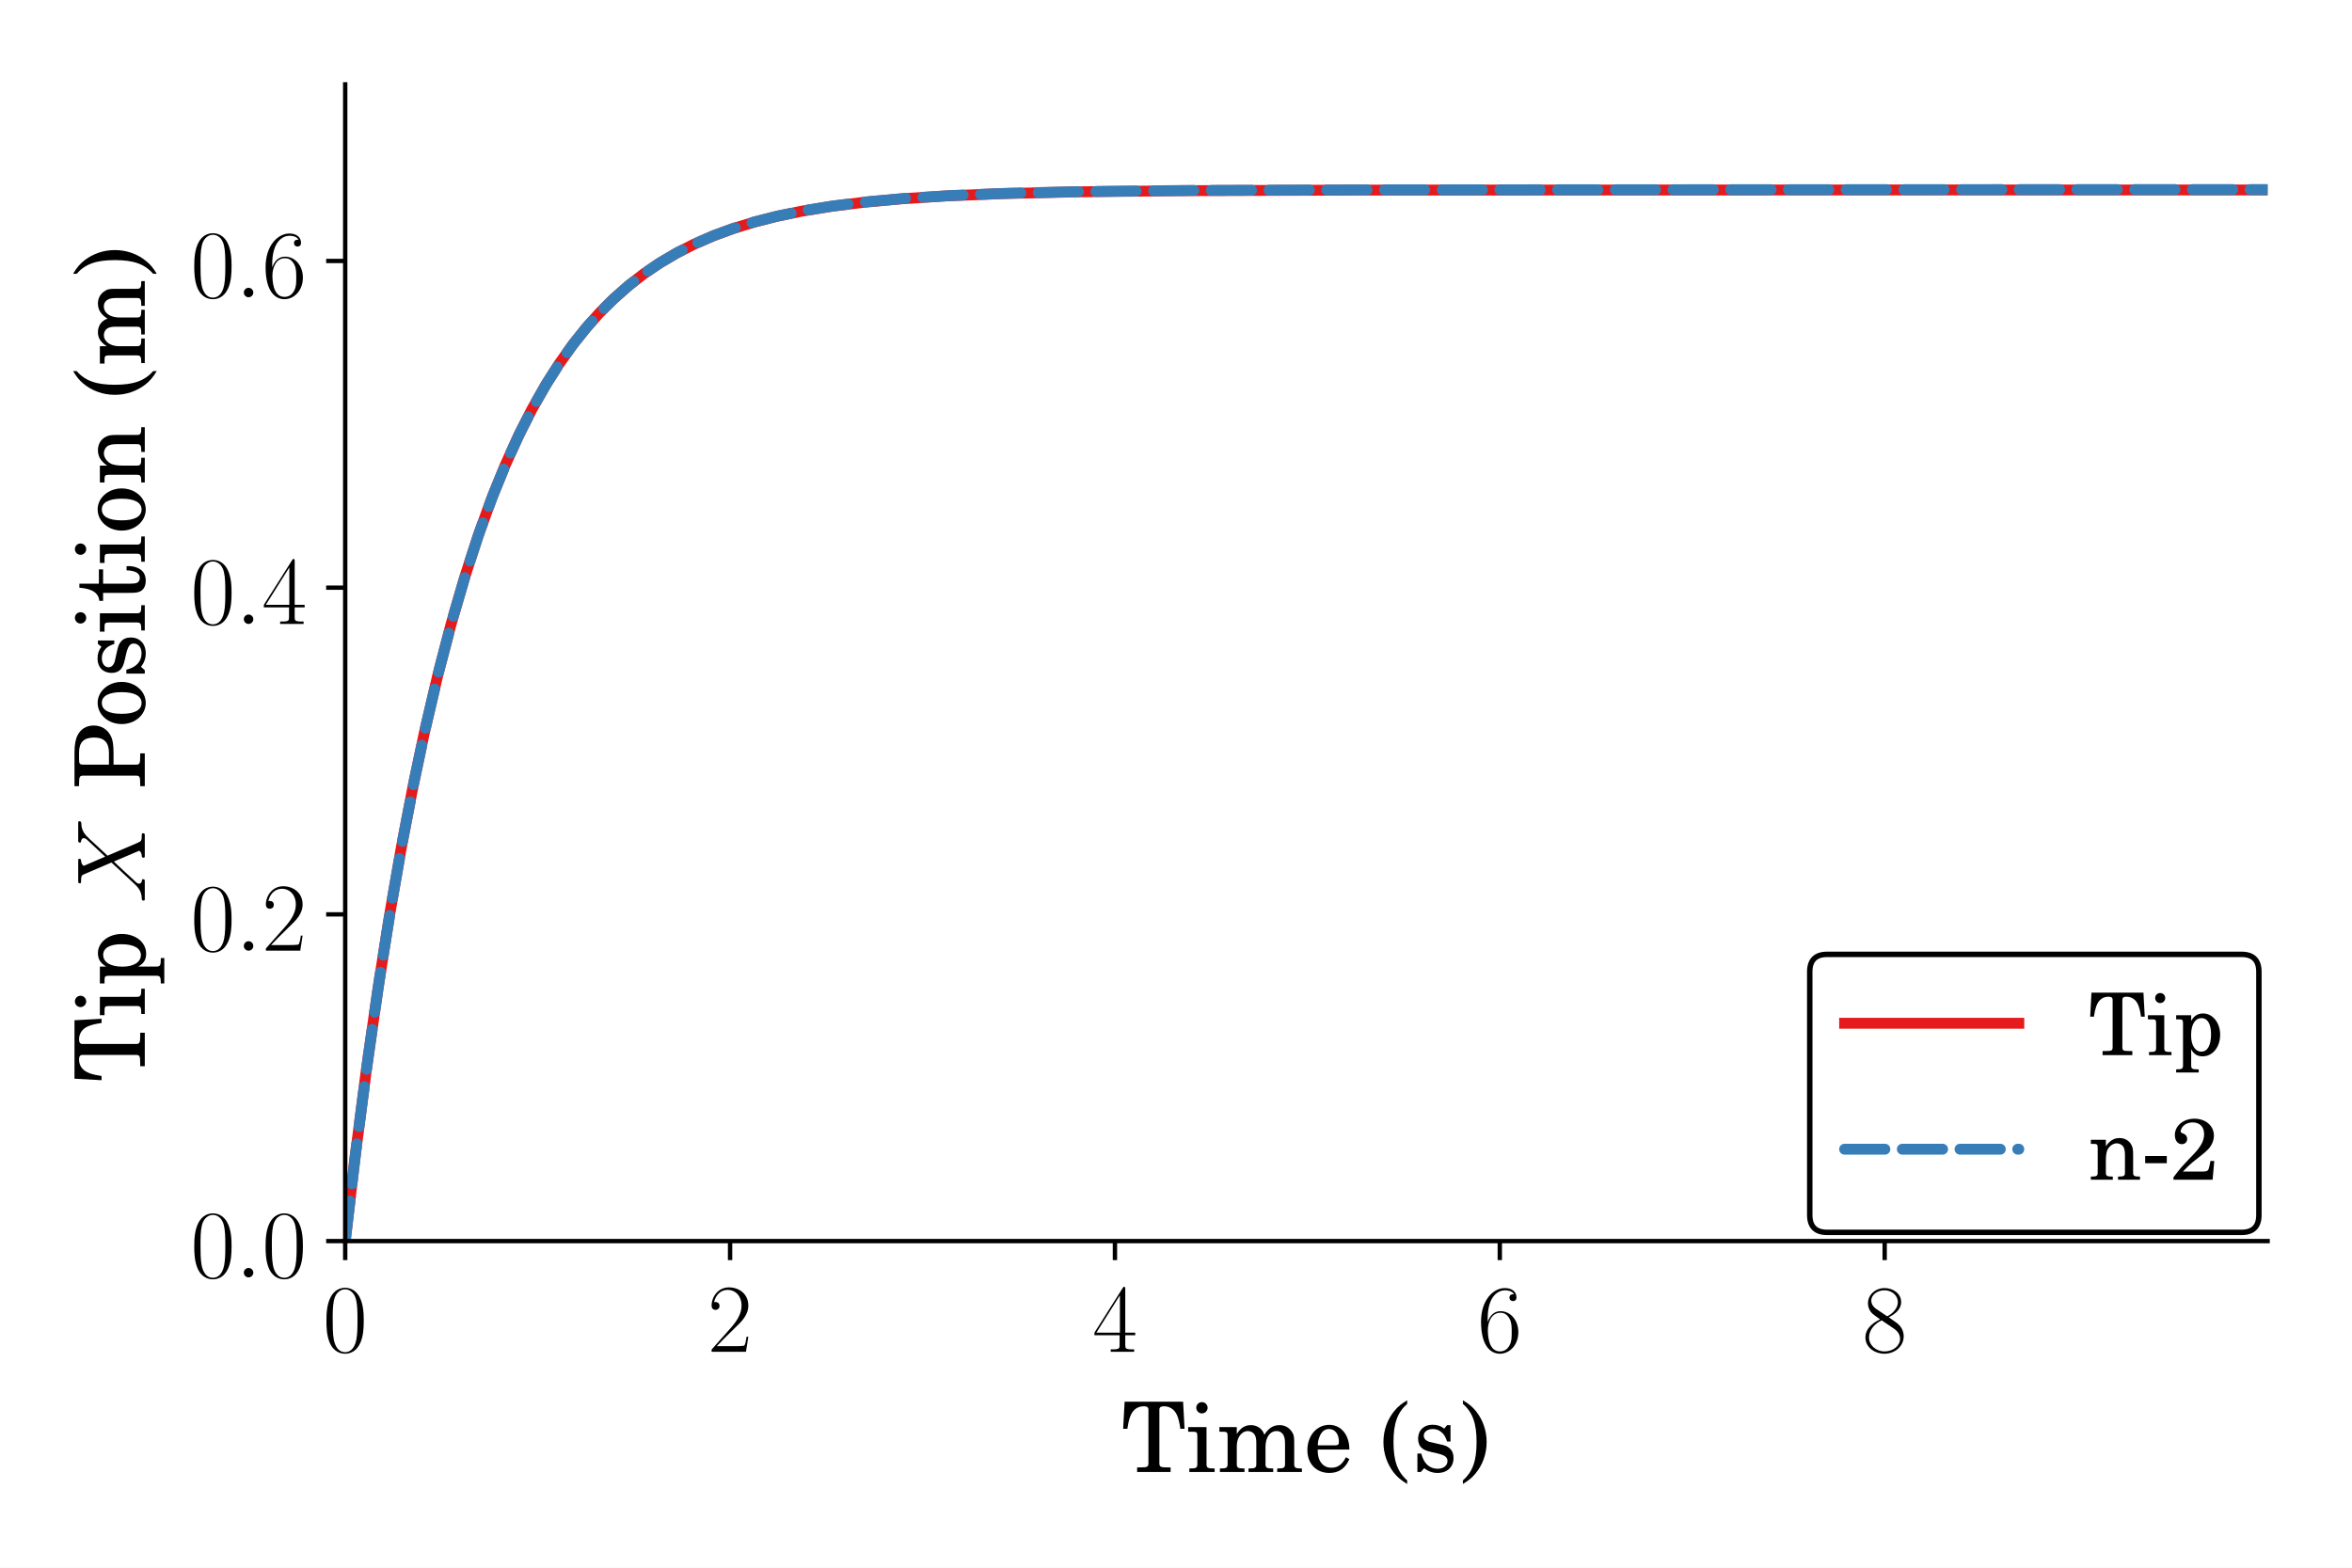
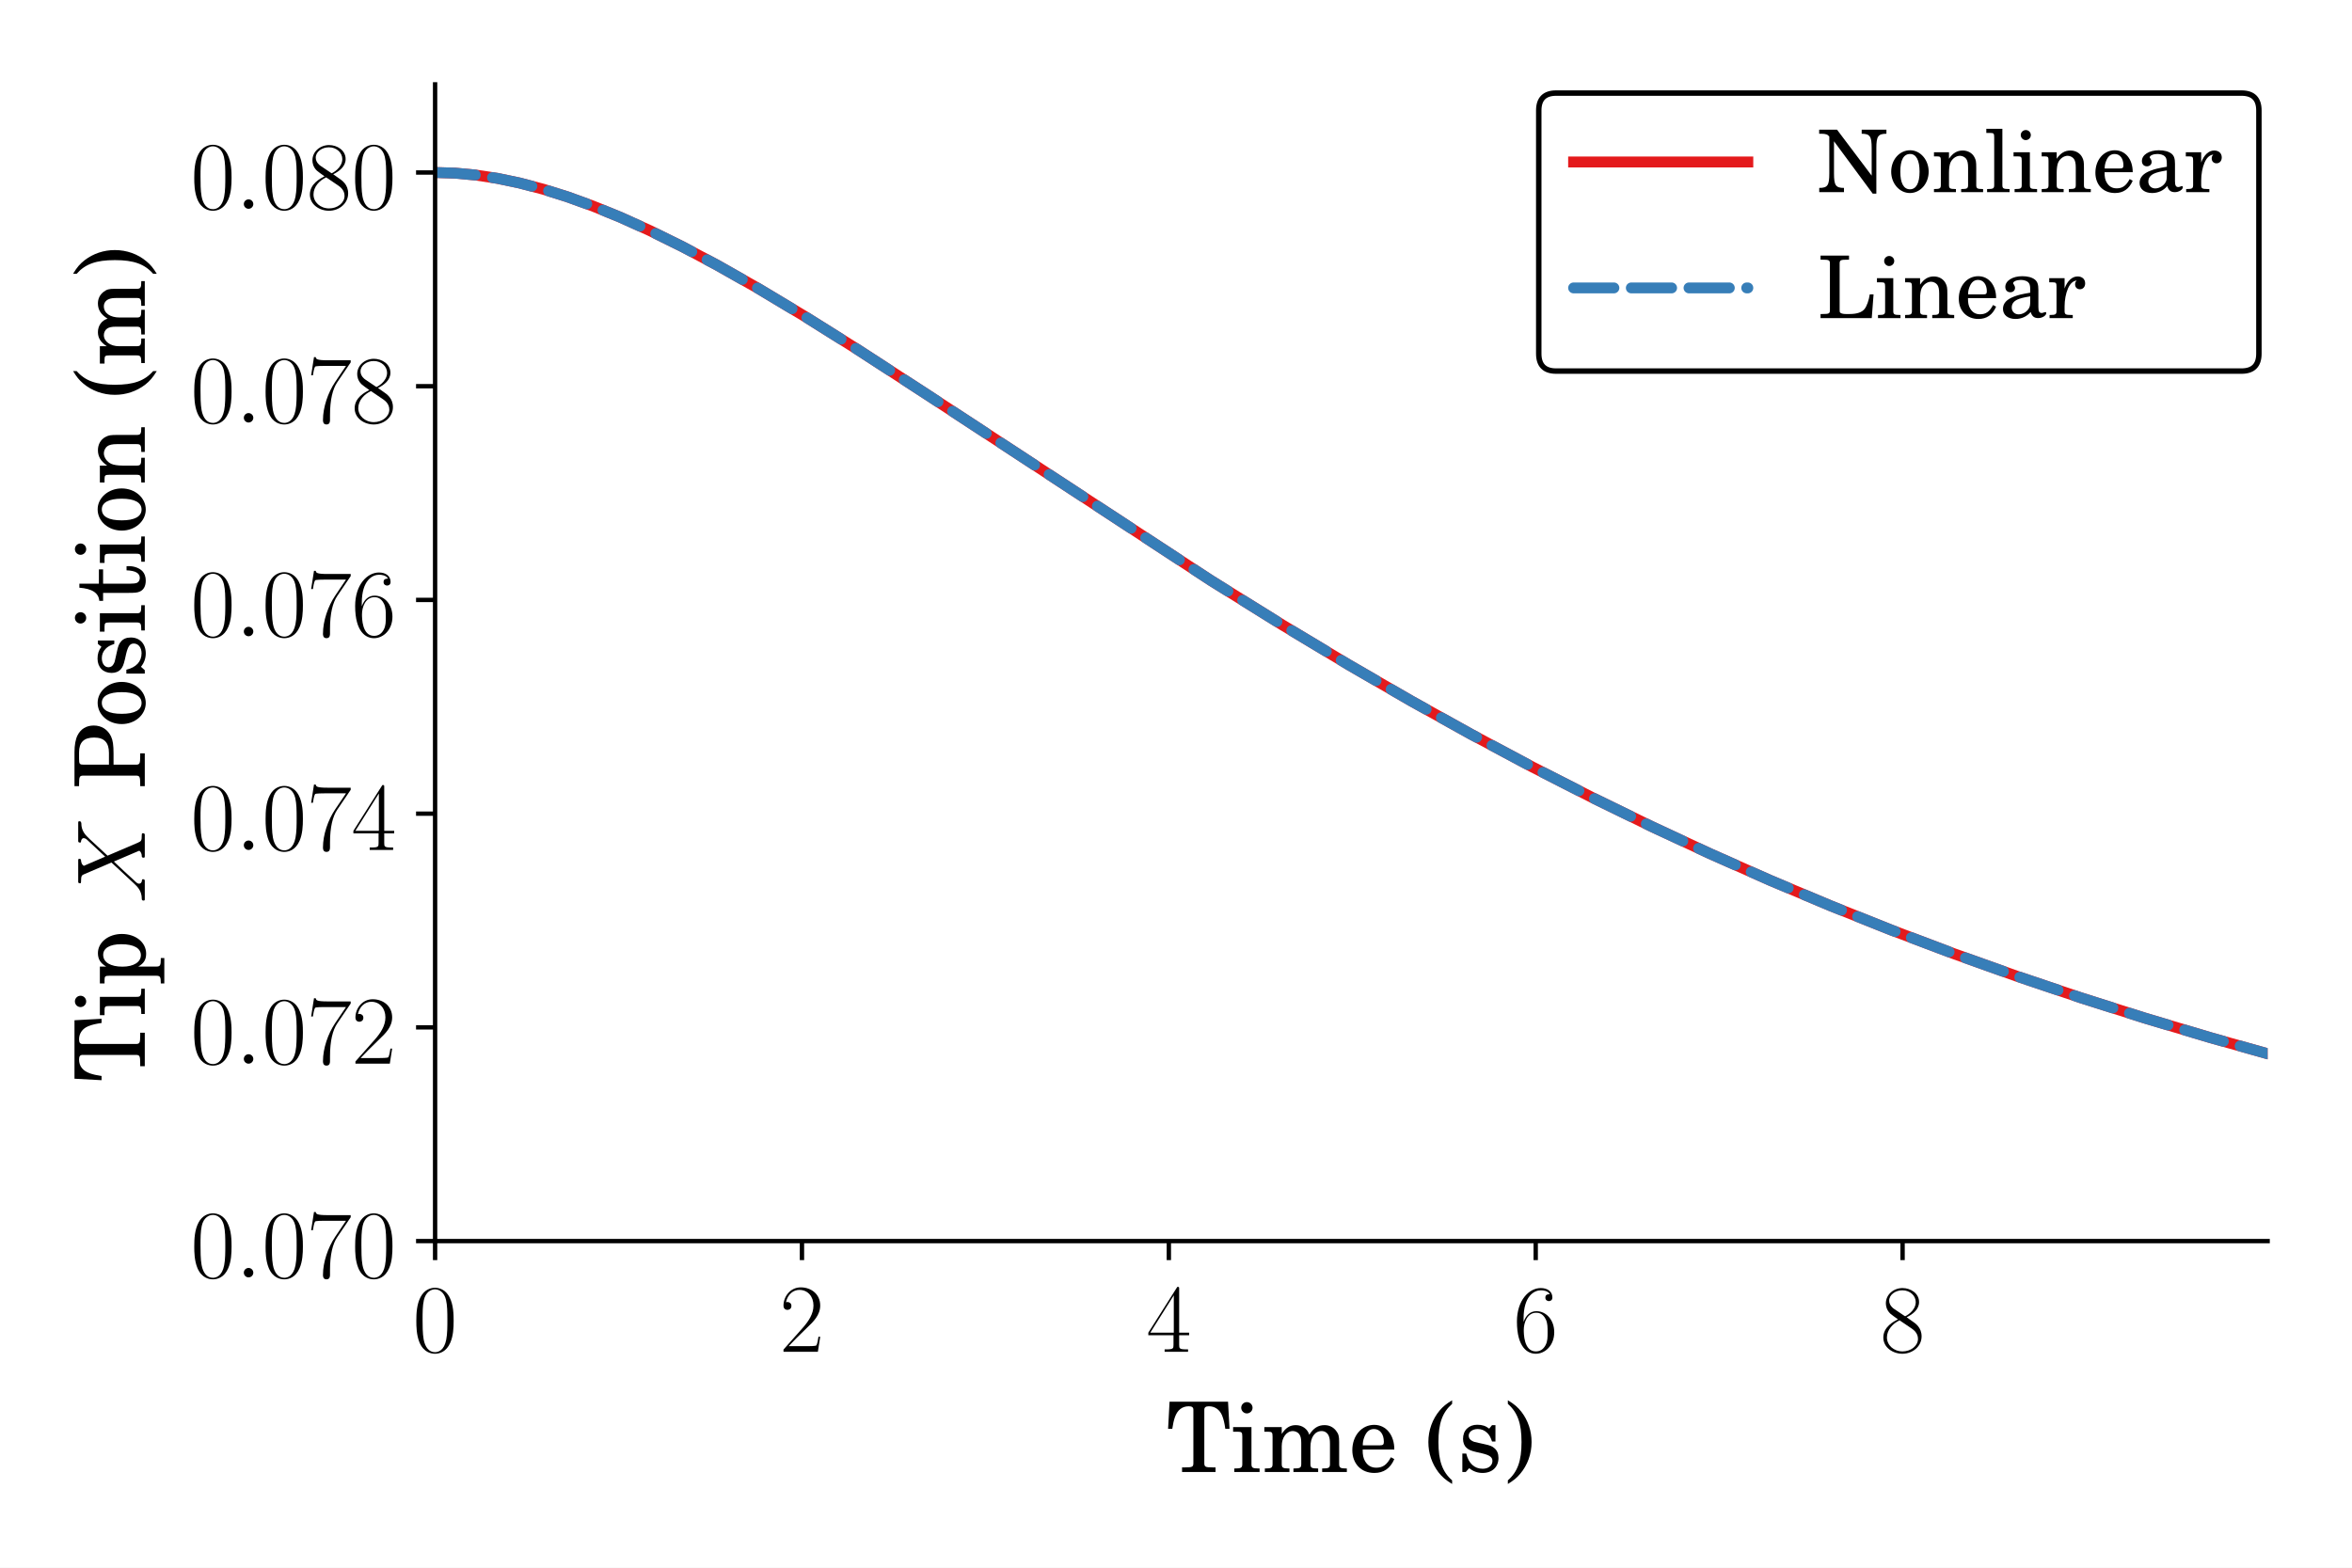
<svg xmlns="http://www.w3.org/2000/svg" xmlns:xlink="http://www.w3.org/1999/xlink" height="288pt" version="1.1" viewBox="0 0 432 288" width="432pt">
  <defs>
    <style type="text/css">
*{stroke-linecap:butt;stroke-linejoin:round;}
  </style>
  </defs>
  <g id="figure_1">
    <g id="patch_1">
      <path d="M 0 288  L 432 288  L 432 0  L 0 0  z " style="fill:#ffffff;" />
    </g>
    <g id="axes_1">
      <g id="patch_2">
-         <path d="M 63.406 228  L 416.5 228  L 416.5 15.5  L 63.406 15.5  z " style="fill:#ffffff;" />
+         <path d="M 79.916 228  L 416.5 228  L 416.5 15.5  L 79.916 15.5  z " style="fill:#ffffff;" />
      </g>
      <g id="matplotlib.axis_1">
        <g id="xtick_1">
          <g id="line2d_1">
            <defs>
-               <path d="M 0 0  L 0 3.5  " id="m435043893e" style="stroke:#000000;stroke-width:0.8;" />
-             </defs>
-             <g>
-               <use style="stroke:#000000;stroke-width:0.8;" x="63.406" xlink:href="#m435043893e" y="228" />
+               <path d="M 0 0  L 0 3.5  " id="m49f7dd7583" style="stroke:#000000;stroke-width:0.8;" />
+             </defs>
+             <g>
+               <use style="stroke:#000000;stroke-width:0.8;" x="79.916" xlink:href="#m49f7dd7583" y="228" />
            </g>
          </g>
          <g id="text_1">
            <defs>
              <path d="M 42 31.641  C 42 37.75 41.906 48.125 37.703 56.109  C 34 63.109 28.094 65.594 22.906 65.594  C 18.094 65.594 12 63.406 8.203 56.203  C 4.203 48.719 3.797 39.438 3.797 31.641  C 3.797 25.953 3.906 17.281 7 9.672  C 11.297 -0.609 19 -2 22.906 -2  C 27.5 -2 34.5 -0.109 38.594 9.375  C 41.594 16.281 42 24.359 42 31.641  z M 22.906 -0.406  C 16.5 -0.406 12.703 5.078 11.297 12.688  C 10.203 18.562 10.203 27.156 10.203 32.75  C 10.203 40.438 10.203 46.828 11.5 52.922  C 13.406 61.391 19 64 22.906 64  C 27 64 32.297 61.297 34.203 53.125  C 35.5 47.438 35.594 40.734 35.594 32.75  C 35.594 26.25 35.594 18.266 34.406 12.375  C 32.297 1.484 26.406 -0.406 22.906 -0.406  z " id="CMR17-48" />
            </defs>
-             <g transform="translate(59.27848 248.338)scale(0.18 -0.18)">
+             <g transform="translate(75.78872 248.338)scale(0.18 -0.18)">
              <use transform="scale(0.996264)" xlink:href="#CMR17-48" />
            </g>
          </g>
        </g>
        <g id="xtick_2">
          <g id="line2d_2">
            <g>
-               <use style="stroke:#000000;stroke-width:0.8;" x="134.096" xlink:href="#m435043893e" y="228" />
+               <use style="stroke:#000000;stroke-width:0.8;" x="147.3" xlink:href="#m49f7dd7583" y="228" />
            </g>
          </g>
          <g id="text_2">
            <defs>
              <path d="M 41.703 15.453  L 39.906 15.453  C 38.906 8.375 38.094 7.172 37.703 6.562  C 37.203 5.766 30 5.766 28.594 5.766  L 9.406 5.766  C 13 9.672 20 16.75 28.5 24.953  C 34.594 30.734 41.703 37.531 41.703 47.422  C 41.703 59.219 32.297 66 21.797 66  C 10.797 66 4.094 56.312 4.094 47.344  C 4.094 43.438 7 42.938 8.203 42.938  C 9.203 42.938 12.203 43.547 12.203 47.031  C 12.203 50.109 9.594 51 8.203 51  C 7.594 51 7 50.906 6.594 50.703  C 8.5 59.219 14.297 63.406 20.406 63.406  C 29.094 63.406 34.797 56.516 34.797 47.422  C 34.797 38.734 29.703 31.25 24 24.75  L 4.094 2.281  L 4.094 0  L 39.297 0  z " id="CMR17-50" />
            </defs>
-             <g transform="translate(129.968 248.338)scale(0.18 -0.18)">
+             <g transform="translate(143.1729 248.338)scale(0.18 -0.18)">
              <use transform="scale(0.996264)" xlink:href="#CMR17-50" />
            </g>
          </g>
        </g>
        <g id="xtick_3">
          <g id="line2d_3">
            <g>
-               <use style="stroke:#000000;stroke-width:0.8;" x="204.785" xlink:href="#m435043893e" y="228" />
+               <use style="stroke:#000000;stroke-width:0.8;" x="214.685" xlink:href="#m49f7dd7583" y="228" />
            </g>
          </g>
          <g id="text_3">
            <defs>
              <path d="M 33.594 64.406  C 33.594 66.5 33.5 66.5 31.703 66.5  L 2 19.594  L 2 17  L 27.797 17  L 27.797 7.141  C 27.797 3.5 27.594 2.5 20.594 2.5  L 18.703 2.5  L 18.703 0  C 21.906 0 27.297 0 30.703 0  C 34.094 0 39.5 0 42.703 0  L 42.703 2.5  L 40.797 2.5  C 33.797 2.5 33.594 3.5 33.594 7.141  L 33.594 17  L 43.797 17  L 43.797 19.594  L 33.594 19.594  z M 28.094 57.859  L 28.094 19.594  L 4 19.594  z " id="CMR17-52" />
            </defs>
-             <g transform="translate(200.6574 248.338)scale(0.18 -0.18)">
+             <g transform="translate(210.557 248.338)scale(0.18 -0.18)">
              <use transform="scale(0.996264)" xlink:href="#CMR17-52" />
            </g>
          </g>
        </g>
        <g id="xtick_4">
          <g id="line2d_4">
            <g>
-               <use style="stroke:#000000;stroke-width:0.8;" x="275.474" xlink:href="#m435043893e" y="228" />
+               <use style="stroke:#000000;stroke-width:0.8;" x="282.069" xlink:href="#m49f7dd7583" y="228" />
            </g>
          </g>
          <g id="text_4">
            <defs>
              <path d="M 10.594 34  C 10.594 57.656 21.797 63 28.297 63  C 30.406 63 35.5 62.641 37.5 59  C 35.906 59 32.906 59 32.906 55.516  C 32.906 52.828 35.094 51.922 36.5 51.922  C 37.406 51.922 40.094 52.312 40.094 55.625  C 40.094 61.781 35.094 65.297 28.203 65.297  C 16.297 65.297 3.797 52.969 3.797 31  C 3.797 3.953 15.094 -2 23.094 -2  C 32.797 -2 42 6.672 42 20.047  C 42 32.516 33.906 41.594 23.703 41.594  C 17.594 41.594 13.094 37.609 10.594 30.625  z M 23.094 0.391  C 10.797 0.391 10.797 18.75 10.797 22.438  C 10.797 29.625 14.203 40 23.5 40  C 25.203 40 30.094 40 33.406 33.125  C 35.203 29.219 35.203 25.141 35.203 20.141  C 35.203 14.75 35.203 10.781 33.094 6.781  C 30.906 2.672 27.703 0.391 23.094 0.391  z " id="CMR17-54" />
            </defs>
-             <g transform="translate(271.3469 248.338)scale(0.18 -0.18)">
+             <g transform="translate(277.9411 248.338)scale(0.18 -0.18)">
              <use transform="scale(0.996264)" xlink:href="#CMR17-54" />
            </g>
          </g>
        </g>
        <g id="xtick_5">
          <g id="line2d_5">
            <g>
-               <use style="stroke:#000000;stroke-width:0.8;" x="346.164" xlink:href="#m435043893e" y="228" />
+               <use style="stroke:#000000;stroke-width:0.8;" x="349.453" xlink:href="#m49f7dd7583" y="228" />
            </g>
          </g>
          <g id="text_5">
            <defs>
              <path d="M 27.203 35.375  C 33.5 38.547 39.906 43.328 39.906 50.984  C 39.906 60.016 31.094 65.297 23 65.297  C 13.906 65.297 5.906 58.734 5.906 49.688  C 5.906 47.203 6.5 42.922 10.406 39.141  C 11.406 38.156 15.594 35.172 18.297 33.281  C 13.797 30.984 3.297 25.531 3.297 14.594  C 3.297 4.359 13.094 -2 22.797 -2  C 33.5 -2 42.5 5.656 42.5 15.781  C 42.5 24.844 36.406 29.016 32.406 31.703  z M 14.094 44.094  C 13.297 44.594 9.297 47.672 9.297 52.359  C 9.297 58.422 15.594 63 22.797 63  C 30.703 63 36.5 57.438 36.5 50.969  C 36.5 41.703 26.094 36.422 25.594 36.422  C 25.5 36.422 25.406 36.422 24.594 37.031  z M 32.5 23.734  C 34 22.641 38.797 19.375 38.797 13.297  C 38.797 5.953 31.406 0.391 23 0.391  C 13.906 0.391 7 6.844 7 14.688  C 7 22.547 13.094 29.094 20 32.188  z " id="CMR17-56" />
            </defs>
-             <g transform="translate(342.0364 248.338)scale(0.18 -0.18)">
+             <g transform="translate(345.3252 248.338)scale(0.18 -0.18)">
              <use transform="scale(0.996264)" xlink:href="#CMR17-56" />
            </g>
          </g>
        </g>
        <g id="text_6">
          <defs>
            <path d="M 63.297 72  L 3.406 72  L 1.906 44.266  L 6.203 44.266  C 6.906 49.25 7.797 53.047 8.906 56.234  C 11.5 63.516 16.297 67.312 23.094 67.312  C 26.406 67.312 27.797 66.203 27.797 63.719  L 27.797 12.281  L 27.797 9.375  C 27.797 5.188 26.906 4.688 18.797 4.688  L 16.203 4.688  L 16.203 0  L 50.5 0  L 50.5 4.688  L 47.906 4.688  C 39.906 4.688 39 5.188 39 9.375  L 39 12.281  L 39 63.719  C 39 66.203 40.406 67.312 43.703 67.312  C 49.797 67.312 54.703 63.906 57.203 57.922  C 58.703 54.25 59.703 49.953 60.5 44.266  L 64.797 44.266  z " id="Century_Schoolbook_L_Roman-84" />
            <path d="M 20.594 46  L 1.797 46  L 1.797 41.219  L 6.906 41.219  C 10.594 41.219 11.203 40.516 11.203 36.203  L 11.203 12.297  L 11.203 8.297  C 11.203 4.297 10.094 3.594 3.703 3.594  L 3 3.594  L 3 0  L 28.906 0  L 28.906 3.594  L 28.203 3.594  C 21.703 3.594 20.594 4.281 20.594 8.219  L 20.594 12.172  z M 15.906 71.578  C 12.703 71.578 10.094 68.984 10.094 65.797  C 10.094 62.703 12.703 60 15.797 60  C 19.094 60 21.703 62.594 21.703 65.797  C 21.703 68.984 19.094 71.578 15.906 71.578  z " id="Century_Schoolbook_L_Roman-105" />
            <path d="M 20.094 46  L 2.297 46  L 2.297 41.219  L 6.406 41.219  C 10.094 41.219 10.703 40.516 10.703 36.203  L 10.703 12.297  L 10.703 8.406  C 10.703 4.297 9.594 3.594 3.203 3.594  L 2.797 3.594  L 2.797 0  L 28 0  L 28 3.594  L 27.594 3.594  C 21.203 3.594 20.094 4.297 20.094 8.391  L 20.094 12.281  L 20.094 26.453  C 20.094 35.328 25 41.922 31.5 41.922  C 34.094 41.922 36.906 40.516 38.094 38.625  C 39.5 36.734 40.094 33.828 40.094 29.734  L 40.094 12.281  L 40.094 8.281  C 40.094 4.297 39 3.594 32.5 3.594  L 32.094 3.594  L 32.094 0  L 57.406 0  L 57.406 3.594  L 57 3.594  C 50.594 3.594 49.5 4.297 49.5 8.281  L 49.5 12.281  L 49.5 25.547  C 49.5 35.531 54 41.922 61 41.922  C 64.297 41.922 67 40.016 68.297 36.922  C 69.203 34.734 69.5 32.531 69.5 28.641  L 69.5 12.281  L 69.5 8.281  C 69.5 4.297 68.406 3.594 61.906 3.594  L 61.5 3.594  L 61.5 0  L 86.797 0  L 86.797 3.594  L 86.406 3.594  C 80 3.594 78.906 4.297 78.906 8.391  L 78.906 12.281  L 78.906 30.641  C 78.906 36.828 78.297 38.922 75.703 42.312  C 72.797 46.016 68.703 48 63.906 48  C 57.406 48 52.594 44.938 48.297 38.109  C 46.594 44.047 41.203 48 34.5 48  C 28.5 48 24 45.141 20.094 38.922  z " id="Century_Schoolbook_L_Roman-109" />
            <path d="M 46.5 23  C 46.594 37.812 38.094 48.281 25.906 48.281  C 13.094 48.281 3.5 37.25 3.5 22.344  C 3.5 8.438 12.594 -1 26.094 -1  C 35.594 -1 42.406 3.688 46.5 13.188  L 43 15.094  C 38.906 7.391 34.703 4.391 28 4.391  C 22.906 4.391 19.203 6.594 16.594 11  C 14.797 14 14 17.5 14.094 23  z M 14.203 27.297  C 14.203 30.344 14.594 32.5 15.594 35.25  C 17.703 41.141 20.906 44 25.703 44  C 31.797 44 35.797 38.781 35.797 30.922  C 35.797 28.078 34.906 27.297 31.703 27.297  z " id="Century_Schoolbook_L_Roman-101" />
            <path d="M 27.906 73.453  C 21.906 69.766 18.703 67.172 15.297 63.172  C 7.703 54.188 3.594 42.719 3.594 30.641  C 3.594 19.266 7.203 8.578 13.906 -0.297  C 17.703 -5.094 21.094 -8.078 27.906 -12.281  L 27.906 -8.578  C 17.906 0.203 13.906 11.484 13.906 30.641  C 13.906 49.797 17.906 60.984 27.906 69.766  z " id="Century_Schoolbook_L_Roman-40" />
            <path d="M 39 48  L 35.5 48  L 32.594 44.406  C 29 47.203 25.406 48.391 20.406 48.391  C 11.594 48.391 5.797 42.625 5.797 33.953  C 5.797 30.078 7.094 26.781 9.297 24.812  C 11.594 22.703 13.906 21.719 19.906 20.312  L 25.203 19.125  C 33.094 17.234 35.906 15.234 35.906 11.266  C 35.906 6.578 31.797 3.297 25.906 3.297  C 17.5 3.297 11.5 8.766 9.094 18.875  L 5.094 18.875  L 5.094 0  L 8.594 0  L 12.094 3.906  C 16.203 0.594 20.797 -1 25.797 -1  C 35.594 -1 42.094 5.078 42.094 14.344  C 42.094 18.719 40.703 22.094 37.906 24.391  C 35.5 26.484 33.5 27.281 27.406 28.562  L 22.406 29.672  C 16.906 30.859 16.906 30.859 15.094 31.859  C 12.906 32.859 11.594 34.938 11.594 37.141  C 11.594 41.109 15.406 44 20.906 44  C 24.703 44 27.797 42.703 30.594 40.016  C 32.797 37.812 33.906 35.828 35.5 31.234  L 39 31.234  z " id="Century_Schoolbook_L_Roman-115" />
            <path d="M 5.406 -12.281  C 11.406 -8.578 14.594 -5.984 18 -1.891  C 25.594 6.984 29.703 18.562 29.703 30.641  C 29.703 42.016 26.094 52.703 19.406 61.484  C 15.594 66.375 12.203 69.359 5.406 73.453  L 5.406 69.766  C 15.406 60.984 19.406 49.797 19.406 30.641  C 19.406 11.375 15.406 0.203 5.406 -8.578  z " id="Century_Schoolbook_L_Roman-41" />
          </defs>
-           <g transform="translate(205.9516 270.3658)scale(0.18 -0.18)">
+           <g transform="translate(214.2067 270.3658)scale(0.18 -0.18)">
            <use transform="translate(0 -0.29235)scale(0.996264)" xlink:href="#Century_Schoolbook_L_Roman-84" />
            <use transform="translate(66.45003 -0.29235)scale(0.996264)" xlink:href="#Century_Schoolbook_L_Roman-105" />
            <use transform="translate(97.83134 -0.29235)scale(0.996264)" xlink:href="#Century_Schoolbook_L_Roman-109" />
            <use transform="translate(186.3983 -0.29235)scale(0.996264)" xlink:href="#Century_Schoolbook_L_Roman-101" />
            <use transform="translate(263.9066 -0.29235)scale(0.996264)" xlink:href="#Century_Schoolbook_L_Roman-40" />
            <use transform="translate(297.0819 -0.29235)scale(0.996264)" xlink:href="#Century_Schoolbook_L_Roman-115" />
            <use transform="translate(343.2077 -0.29235)scale(0.996264)" xlink:href="#Century_Schoolbook_L_Roman-41" />
          </g>
        </g>
      </g>
      <g id="matplotlib.axis_2">
        <g id="ytick_1">
          <g id="line2d_6">
            <defs>
-               <path d="M 0 0  L -3.5 0  " id="m33a2ae19db" style="stroke:#000000;stroke-width:0.8;" />
-             </defs>
-             <g>
-               <use style="stroke:#000000;stroke-width:0.8;" x="63.406" xlink:href="#m33a2ae19db" y="228" />
+               <path d="M 0 0  L -3.5 0  " id="m72051223ce" style="stroke:#000000;stroke-width:0.8;" />
+             </defs>
+             <g>
+               <use style="stroke:#000000;stroke-width:0.8;" x="79.916" xlink:href="#m72051223ce" y="228" />
            </g>
          </g>
          <g id="text_7">
            <defs>
              <path d="M 18.406 4.797  C 18.406 7.688 16 9.672 13.594 9.672  C 10.703 9.672 8.703 7.281 8.703 4.891  C 8.703 2 11.094 0 13.5 0  C 16.406 0 18.406 2.391 18.406 4.797  z " id="CMMI12-58" />
+               <path d="M 45.094 61.578  L 45.094 63.766  L 21.594 63.766  C 9.906 63.766 9.703 65.078 9.297 67  L 7.5 67  L 4.594 48.344  L 6.406 48.344  C 6.703 50.234 7.406 55.312 8.594 57.203  C 9.203 58 16.594 58 18.297 58  L 40.297 58  L 29.203 41.578  C 21.797 30.531 16.703 15.609 16.703 2.578  C 16.703 1.391 16.703 -2 20.297 -2  C 23.906 -2 23.906 1.391 23.906 2.672  L 23.906 7.266  C 23.906 23.562 26.703 34.312 31.297 41.188  z " id="CMR17-55" />
            </defs>
            <g transform="translate(35 234.669)scale(0.18 -0.18)">
              <use transform="scale(0.996264)" xlink:href="#CMR17-48" />
              <use transform="translate(45.69048 0)scale(0.996264)" xlink:href="#CMMI12-58" />
              <use transform="translate(72.78765 0)scale(0.996264)" xlink:href="#CMR17-48" />
+               <use transform="translate(118.4781 0)scale(0.996264)" xlink:href="#CMR17-55" />
+               <use transform="translate(164.1686 0)scale(0.996264)" xlink:href="#CMR17-48" />
            </g>
          </g>
        </g>
        <g id="ytick_2">
          <g id="line2d_7">
            <g>
-               <use style="stroke:#000000;stroke-width:0.8;" x="63.406" xlink:href="#m33a2ae19db" y="167.98" />
+               <use style="stroke:#000000;stroke-width:0.8;" x="79.916" xlink:href="#m72051223ce" y="188.738" />
            </g>
          </g>
          <g id="text_8">
-             <g transform="translate(35 174.6485)scale(0.18 -0.18)">
-               <use transform="scale(0.996264)" xlink:href="#CMR17-48" />
-               <use transform="translate(45.69048 0)scale(0.996264)" xlink:href="#CMMI12-58" />
-               <use transform="translate(72.78765 0)scale(0.996264)" xlink:href="#CMR17-50" />
+             <g transform="translate(35 195.4069)scale(0.18 -0.18)">
+               <use transform="scale(0.996264)" xlink:href="#CMR17-48" />
+               <use transform="translate(45.69048 0)scale(0.996264)" xlink:href="#CMMI12-58" />
+               <use transform="translate(72.78765 0)scale(0.996264)" xlink:href="#CMR17-48" />
+               <use transform="translate(118.4781 0)scale(0.996264)" xlink:href="#CMR17-55" />
+               <use transform="translate(164.1686 0)scale(0.996264)" xlink:href="#CMR17-50" />
            </g>
          </g>
        </g>
        <g id="ytick_3">
          <g id="line2d_8">
            <g>
-               <use style="stroke:#000000;stroke-width:0.8;" x="63.406" xlink:href="#m33a2ae19db" y="107.959" />
+               <use style="stroke:#000000;stroke-width:0.8;" x="79.916" xlink:href="#m72051223ce" y="149.476" />
            </g>
          </g>
          <g id="text_9">
-             <g transform="translate(35 114.6281)scale(0.18 -0.18)">
-               <use transform="scale(0.996264)" xlink:href="#CMR17-48" />
-               <use transform="translate(45.69048 0)scale(0.996264)" xlink:href="#CMMI12-58" />
-               <use transform="translate(72.78765 0)scale(0.996264)" xlink:href="#CMR17-52" />
+             <g transform="translate(35 156.1447)scale(0.18 -0.18)">
+               <use transform="scale(0.996264)" xlink:href="#CMR17-48" />
+               <use transform="translate(45.69048 0)scale(0.996264)" xlink:href="#CMMI12-58" />
+               <use transform="translate(72.78765 0)scale(0.996264)" xlink:href="#CMR17-48" />
+               <use transform="translate(118.4781 0)scale(0.996264)" xlink:href="#CMR17-55" />
+               <use transform="translate(164.1686 0)scale(0.996264)" xlink:href="#CMR17-52" />
            </g>
          </g>
        </g>
        <g id="ytick_4">
          <g id="line2d_9">
            <g>
-               <use style="stroke:#000000;stroke-width:0.8;" x="63.406" xlink:href="#m33a2ae19db" y="47.939" />
+               <use style="stroke:#000000;stroke-width:0.8;" x="79.916" xlink:href="#m72051223ce" y="110.214" />
            </g>
          </g>
          <g id="text_10">
-             <g transform="translate(35 54.60766)scale(0.18 -0.18)">
-               <use transform="scale(0.996264)" xlink:href="#CMR17-48" />
-               <use transform="translate(45.69048 0)scale(0.996264)" xlink:href="#CMMI12-58" />
-               <use transform="translate(72.78765 0)scale(0.996264)" xlink:href="#CMR17-54" />
-             </g>
-           </g>
-         </g>
-         <g id="text_11">
+             <g transform="translate(35 116.8826)scale(0.18 -0.18)">
+               <use transform="scale(0.996264)" xlink:href="#CMR17-48" />
+               <use transform="translate(45.69048 0)scale(0.996264)" xlink:href="#CMMI12-58" />
+               <use transform="translate(72.78765 0)scale(0.996264)" xlink:href="#CMR17-48" />
+               <use transform="translate(118.4781 0)scale(0.996264)" xlink:href="#CMR17-55" />
+               <use transform="translate(164.1686 0)scale(0.996264)" xlink:href="#CMR17-54" />
+             </g>
+           </g>
+         </g>
+         <g id="ytick_5">
+           <g id="line2d_10">
+             <g>
+               <use style="stroke:#000000;stroke-width:0.8;" x="79.916" xlink:href="#m72051223ce" y="70.952" />
+             </g>
+           </g>
+           <g id="text_11">
+             <g transform="translate(35 77.62048)scale(0.18 -0.18)">
+               <use transform="scale(0.996264)" xlink:href="#CMR17-48" />
+               <use transform="translate(45.69048 0)scale(0.996264)" xlink:href="#CMMI12-58" />
+               <use transform="translate(72.78765 0)scale(0.996264)" xlink:href="#CMR17-48" />
+               <use transform="translate(118.4781 0)scale(0.996264)" xlink:href="#CMR17-55" />
+               <use transform="translate(164.1686 0)scale(0.996264)" xlink:href="#CMR17-56" />
+             </g>
+           </g>
+         </g>
+         <g id="ytick_6">
+           <g id="line2d_11">
+             <g>
+               <use style="stroke:#000000;stroke-width:0.8;" x="79.916" xlink:href="#m72051223ce" y="31.689" />
+             </g>
+           </g>
+           <g id="text_12">
+             <g transform="translate(35 38.35836)scale(0.18 -0.18)">
+               <use transform="scale(0.996264)" xlink:href="#CMR17-48" />
+               <use transform="translate(45.69048 0)scale(0.996264)" xlink:href="#CMMI12-58" />
+               <use transform="translate(72.78765 0)scale(0.996264)" xlink:href="#CMR17-48" />
+               <use transform="translate(118.4781 0)scale(0.996264)" xlink:href="#CMR17-56" />
+               <use transform="translate(164.1686 0)scale(0.996264)" xlink:href="#CMR17-48" />
+             </g>
+           </g>
+         </g>
+         <g id="text_13">
          <defs>
            <path d="M 20.094 46  L 2.797 46  L 2.797 41.219  L 6.406 41.219  C 10.094 41.219 10.703 40.516 10.703 36.219  L 10.703 -7.75  L 10.703 -11.719  C 10.703 -15.719 9.594 -16.406 3.203 -16.406  L 2.797 -16.406  L 2.797 -20  L 28.797 -20  L 28.797 -16.406  L 27.703 -16.406  C 21.203 -16.406 20.094 -15.719 20.094 -11.734  L 20.094 -7.75  L 20.094 6.688  C 23.406 0.906 27.203 -1.391 33.297 -1.391  C 44.906 -1.391 53.5 9.266 53.5 23.5  C 53.5 37.266 44.906 48 33.906 48  C 27.703 48 23.594 45.438 20.094 39.516  z M 32.094 42.609  C 39 42.609 43 35.75 43 24.094  C 43 11.266 38.906 4 31.797 4  C 24.703 4 20 11.375 20 22.812  C 20 35.141 24.5 42.609 32.094 42.609  z " id="Century_Schoolbook_L_Roman-112" />
            <path d="M 47.5 40.562  L 38.094 62.406  C 39.406 64.797 42.406 65.188 43.594 65.297  C 44.203 65.297 45.297 65.297 45.297 67.062  C 45.297 68.188 44.406 68.188 43.797 68.188  C 42.094 68.188 40.094 68.188 38.406 68.188  L 32.594 68.188  C 26.5 68.188 22.094 68.188 22 68.188  C 21.203 68.188 20.203 68.188 20.203 66.297  C 20.203 65.297 21.094 65.297 22.406 65.297  C 28.203 65.297 28.594 64.297 29.594 61.906  L 41.5 34.141  L 19.797 10.828  C 16.203 6.906 11.906 3.094 4.5 3.094  C 3.297 3 2.5 3 2.5 1.062  C 2.5 0.75 2.594 0 3.703 0  C 5.094 0 6.594 0 8 0  L 12.703 0  C 15.906 0 19.406 0 22.5 0  C 23.203 0 24.406 0 24.406 1.797  C 24.406 2.797 23.703 2.891 23.094 2.891  C 21.094 3.094 19.797 4.188 19.797 5.781  C 19.797 7.484 21 8.703 23.906 11.688  L 32.797 21.375  C 35 23.688 40.297 29.469 42.5 31.656  L 53 7.078  C 53.094 6.891 53.5 5.891 53.5 5.781  C 53.5 4.891 51.297 3.094 48.094 3.094  C 47.5 3.094 46.406 3.094 46.406 1.109  C 46.406 0 47.406 0 47.906 0  C 49.594 0 51.594 0 53.297 0  L 64.297 0  C 66.094 0 68 0 69.703 0  C 70.406 0 71.5 0 71.5 2.031  C 71.5 3.094 70.5 3.094 69.594 3.094  C 63.594 3.094 63.406 3.594 61.703 7.266  L 48.5 38.141  L 61.203 51.812  C 62.203 52.828 64.5 55.344 65.406 56.344  C 69.703 60.875 73.703 65 81.797 65  C 82.797 65.297 83.797 65.297 83.797 67.062  C 83.797 68.188 82.906 68.188 82.5 68.188  C 81.094 68.188 79.594 68.188 78.203 68.188  L 73.594 68.188  C 70.406 68.188 66.906 68.188 63.797 68.188  C 63.094 68.188 61.906 68.188 61.906 66.391  C 61.906 65.391 62.594 65.297 63.203 65.297  C 64.797 65.109 66.5 64.312 66.5 62.406  L 66.406 62.219  C 66.297 61.516 66.094 60.516 65 59.328  z " id="CMMI12-88" />
            <path d="M 24.797 32  L 36.094 32  C 45.094 32 49.797 32.703 53.797 34.594  C 60.906 38 64.906 44.359 64.906 52.25  C 64.906 59.844 61.406 65.609 54.797 68.906  C 50.906 70.906 44.703 72 37.797 72  L 2.797 72  L 2.797 67.312  L 4.594 67.312  C 12.703 67.312 13.594 66.812 13.594 62.609  L 13.594 59.734  L 13.594 12.281  L 13.594 9.375  C 13.594 5.188 12.703 4.688 4.594 4.688  L 2.797 4.688  L 2.797 0  L 36.406 0  L 36.406 4.688  L 33.797 4.688  C 25.703 4.688 24.797 5.188 24.797 9.375  L 24.797 12.266  z M 24.797 36.703  L 24.797 62.219  C 24.797 66.812 25.406 67.312 30.906 67.312  L 37.297 67.312  C 47.703 67.312 52.594 62.422 52.594 51.859  C 52.594 41.594 47.5 36.703 36.906 36.703  z " id="Century_Schoolbook_L_Roman-80" />
            <path d="M 25.203 48.281  C 13 48.281 3.406 37.453 3.406 23.547  C 3.406 9.938 13 -1 25 -1  C 37 -1 46.594 9.938 46.594 23.641  C 46.594 37.25 37 48.281 25.203 48.281  z M 25.203 44  C 32.203 44 36.094 36.75 36.094 23.641  C 36.094 10.453 32.203 3.297 25 3.297  C 17.797 3.297 13.906 10.453 13.906 23.547  C 13.906 37.047 17.703 44 25.203 44  z " id="Century_Schoolbook_L_Roman-111" />
            <path d="M 19.406 47  L 19.406 67  L 15.297 67  C 14.297 53.875 9.906 47.188 1.797 46.594  L 1.797 42.703  L 10 42.703  L 10 17.266  C 10 10.281 10.203 7.781 11.203 5.484  C 12.797 1.297 16.797 -1 22.594 -1  C 26.5 -1 29.906 0.203 32.203 2.391  C 35.5 5.594 37.406 10.875 37.406 16.375  C 37.406 16.969 37.406 17.672 37.297 18.672  L 33.094 18.672  C 32.797 9.688 30.203 5.094 25.297 5.094  C 23 5.094 21 6.281 20.297 7.984  C 19.703 9.375 19.406 11.875 19.406 15.469  L 19.406 42.703  L 34.094 42.703  L 34.094 47  z " id="Century_Schoolbook_L_Roman-116" />
            <path d="M 20 46  L 2.703 46  L 2.703 41.219  L 6.297 41.219  C 10 41.219 10.594 40.516 10.594 36.203  L 10.594 12.297  L 10.594 8.297  C 10.594 4.297 9.5 3.594 3.094 3.594  L 2.703 3.594  L 2.703 0  L 28 0  L 28 3.594  L 27.594 3.594  C 21.094 3.594 20 4.297 20 8.281  L 20 12.281  L 20 22.656  C 20 27.547 20.703 32.031 21.797 34.328  C 23.906 38.828 28.406 41.922 32.703 41.922  C 35.297 41.922 38.297 40.422 39.797 38.422  C 41.297 36.328 42 33.234 42 28.438  L 42 12.281  L 42 8.281  C 42 4.297 40.906 3.594 34.406 3.594  L 34 3.594  L 34 0  L 59.297 0  L 59.297 3.594  L 58.906 3.594  C 52.5 3.594 51.406 4.297 51.406 8.281  L 51.406 12.281  L 51.406 27.953  C 51.406 35.125 51.094 36.922 49.297 40.328  C 46.797 45.109 41.703 48 35.797 48  C 29.406 48 24.406 45.047 20 38.516  z " id="Century_Schoolbook_L_Roman-110" />
          </defs>
          <g transform="translate(26.31013 198.7822)rotate(-90)scale(0.18 -0.18)">
            <use transform="translate(0 -1.570628)scale(0.996264)" xlink:href="#Century_Schoolbook_L_Roman-84" />
            <use transform="translate(66.45003 -1.570628)scale(0.996264)" xlink:href="#Century_Schoolbook_L_Roman-105" />
            <use transform="translate(97.83134 -1.570628)scale(0.996264)" xlink:href="#Century_Schoolbook_L_Roman-112" />
            <use transform="translate(182.712 -1.570628)scale(0.996264)" xlink:href="#CMMI12-88" />
            <use transform="translate(299.1997 -1.570628)scale(0.996264)" xlink:href="#Century_Schoolbook_L_Roman-80" />
            <use transform="translate(361.9636 -1.570628)scale(0.996264)" xlink:href="#Century_Schoolbook_L_Roman-111" />
            <use transform="translate(411.7768 -1.570628)scale(0.996264)" xlink:href="#Century_Schoolbook_L_Roman-115" />
            <use transform="translate(457.9026 -1.570628)scale(0.996264)" xlink:href="#Century_Schoolbook_L_Roman-105" />
            <use transform="translate(489.2839 -1.570628)scale(0.996264)" xlink:href="#Century_Schoolbook_L_Roman-116" />
            <use transform="translate(528.0376 -1.570628)scale(0.996264)" xlink:href="#Century_Schoolbook_L_Roman-105" />
            <use transform="translate(559.4189 -1.570628)scale(0.996264)" xlink:href="#Century_Schoolbook_L_Roman-111" />
            <use transform="translate(609.2321 -1.570628)scale(0.996264)" xlink:href="#Century_Schoolbook_L_Roman-110" />
            <use transform="translate(697.7989 -1.570628)scale(0.996264)" xlink:href="#Century_Schoolbook_L_Roman-40" />
            <use transform="translate(730.9742 -1.570628)scale(0.996264)" xlink:href="#Century_Schoolbook_L_Roman-109" />
            <use transform="translate(819.5411 -1.570628)scale(0.996264)" xlink:href="#Century_Schoolbook_L_Roman-41" />
          </g>
        </g>
      </g>
-       <g id="line2d_10">
-         <path clip-path="url(#p7e25749792)" d="M 63.406 228  L 65.173 212.913  L 67.294 196.519  L 69.415 181.679  L 71.535 168.223  L 73.656 156.007  L 75.777 144.906  L 77.897 134.813  L 80.372 124.186  L 82.846 114.669  L 85.32 106.147  L 87.794 98.515  L 90.268 91.683  L 92.742 85.569  L 95.216 80.099  L 97.69 75.207  L 100.165 70.834  L 102.639 66.927  L 105.113 63.437  L 107.587 60.321  L 110.061 57.54  L 112.535 55.059  L 115.363 52.551  L 118.19 50.351  L 121.018 48.422  L 124.199 46.536  L 127.38 44.911  L 130.914 43.368  L 134.449 42.061  L 138.337 40.854  L 142.578 39.767  L 147.173 38.811  L 152.475 37.937  L 158.483 37.18  L 165.552 36.526  L 173.682 36.001  L 183.932 35.572  L 197.363 35.25  L 216.449 35.036  L 249.319 34.922  L 346.164 34.897  L 416.5 34.899  L 416.5 34.899  " style="fill:none;stroke:#e41a1c;stroke-linecap:square;stroke-width:2;" />
-       </g>
-       <g id="line2d_11">
-         <path clip-path="url(#p7e25749792)" d="M 63.406 228  L 65.527 210.13  L 67.647 194.001  L 69.768 179.396  L 71.889 166.149  L 74.009 154.121  L 76.13 143.19  L 78.251 133.251  L 80.725 122.786  L 83.199 113.414  L 85.673 105.021  L 88.147 97.505  L 90.621 90.778  L 93.096 84.758  L 95.57 79.372  L 98.044 74.556  L 100.518 70.251  L 102.992 66.404  L 105.466 62.969  L 107.94 59.902  L 110.415 57.165  L 112.889 54.723  L 115.716 52.254  L 118.544 50.088  L 121.371 48.189  L 124.552 46.332  L 127.733 44.732  L 131.268 43.212  L 134.802 41.925  L 138.69 40.736  L 142.932 39.664  L 147.88 38.658  L 153.182 37.812  L 159.19 37.078  L 166.259 36.445  L 174.742 35.919  L 185.345 35.499  L 199.13 35.188  L 218.923 34.98  L 253.207 34.874  L 376.56 34.824  L 416.5 34.818  L 416.5 34.818  " style="fill:none;stroke:#377eb8;stroke-dasharray:7.4,3.2;stroke-dashoffset:0;stroke-linecap:round;stroke-width:2;" />
+       <g id="line2d_12">
+         <path clip-path="url(#pb1d8c023df)" d="M 79.916 31.689  L 83.622 31.807  L 87.329 32.152  L 91.372 32.768  L 95.415 33.613  L 99.795 34.766  L 104.175 36.143  L 108.891 37.852  L 113.945 39.916  L 119.336 42.353  L 125.401 45.346  L 131.802 48.753  L 139.214 52.959  L 147.637 58.011  L 157.408 64.138  L 170.211 72.449  L 222.434 106.657  L 235.574 114.833  L 247.703 122.12  L 259.158 128.749  L 270.276 134.935  L 281.395 140.869  L 292.513 146.546  L 303.295 151.806  L 314.076 156.825  L 325.195 161.754  L 336.313 166.436  L 347.431 170.878  L 358.887 175.211  L 370.342 179.306  L 382.134 183.282  L 393.926 187.026  L 406.055 190.645  L 416.5 193.583  L 416.5 193.583  " style="fill:none;stroke:#e41a1c;stroke-linecap:square;stroke-width:2;" />
+       </g>
+       <g id="line2d_13">
+         <path clip-path="url(#pb1d8c023df)" d="M 79.916 31.689  L 83.622 31.807  L 87.329 32.152  L 91.372 32.768  L 95.415 33.613  L 99.795 34.766  L 104.175 36.143  L 108.891 37.852  L 113.945 39.916  L 119.336 42.353  L 125.401 45.346  L 131.802 48.753  L 139.214 52.959  L 147.637 58.011  L 157.408 64.138  L 170.211 72.449  L 222.434 106.657  L 235.574 114.833  L 247.703 122.12  L 259.158 128.749  L 270.276 134.935  L 281.395 140.869  L 292.513 146.546  L 303.295 151.806  L 314.076 156.825  L 325.195 161.754  L 336.313 166.436  L 347.431 170.878  L 358.887 175.211  L 370.342 179.306  L 382.134 183.282  L 393.926 187.026  L 406.055 190.645  L 416.5 193.583  L 416.5 193.583  " style="fill:none;stroke:#377eb8;stroke-dasharray:7.4,3.2;stroke-dashoffset:0;stroke-linecap:round;stroke-width:2;" />
      </g>
      <g id="patch_3">
-         <path d="M 63.406 228  L 63.406 15.5  " style="fill:none;stroke:#000000;stroke-linecap:square;stroke-linejoin:miter;stroke-width:0.8;" />
+         <path d="M 79.916 228  L 79.916 15.5  " style="fill:none;stroke:#000000;stroke-linecap:square;stroke-linejoin:miter;stroke-width:0.8;" />
      </g>
      <g id="patch_4">
        <path d="M 416.5 228  L 416.5 15.5  " style="fill:none;" />
      </g>
      <g id="patch_5">
-         <path d="M 63.406 228  L 416.5 228  " style="fill:none;stroke:#000000;stroke-linecap:square;stroke-linejoin:miter;stroke-width:0.8;" />
+         <path d="M 79.916 228  L 416.5 228  " style="fill:none;stroke:#000000;stroke-linecap:square;stroke-linejoin:miter;stroke-width:0.8;" />
      </g>
      <g id="patch_6">
-         <path d="M 63.406 15.5  L 416.5 15.5  " style="fill:none;" />
+         <path d="M 79.916 15.5  L 416.5 15.5  " style="fill:none;" />
      </g>
      <g id="legend_1">
        <g id="patch_7">
-           <path d="M 335.604 226.4  L 411.7 226.4  Q 414.9 226.4 414.9 223.2  L 414.9 178.528  Q 414.9 175.328 411.7 175.328  L 335.604 175.328  Q 332.404 175.328 332.404 178.528  L 332.404 223.2  Q 332.404 226.4 335.604 226.4  z " style="fill:#ffffff;stroke:#000000;stroke-linejoin:miter;" />
-         </g>
-         <g id="line2d_12">
-           <path d="M 338.804 187.984  L 370.804 187.984  " style="fill:none;stroke:#e41a1c;stroke-linecap:square;stroke-width:2;" />
-         </g>
-         <g id="line2d_13" />
-         <g id="text_12">
-           <g transform="translate(383.6043 193.5843)scale(0.16 -0.16)">
-             <use transform="translate(0 -1.570628)scale(0.996264)" xlink:href="#Century_Schoolbook_L_Roman-84" />
-             <use transform="translate(66.45003 -1.570628)scale(0.996264)" xlink:href="#Century_Schoolbook_L_Roman-105" />
-             <use transform="translate(97.83134 -1.570628)scale(0.996264)" xlink:href="#Century_Schoolbook_L_Roman-112" />
-           </g>
+           <path d="M 285.829 68.172  L 411.7 68.172  Q 414.9 68.172 414.9 64.972  L 414.9 20.3  Q 414.9 17.1 411.7 17.1  L 285.829 17.1  Q 282.629 17.1 282.629 20.3  L 282.629 64.972  Q 282.629 68.172 285.829 68.172  z " style="fill:#ffffff;stroke:#000000;stroke-linejoin:miter;" />
        </g>
        <g id="line2d_14">
-           <path d="M 338.804 211.12  L 370.804 211.12  " style="fill:none;stroke:#377eb8;stroke-dasharray:7.4,3.2;stroke-dashoffset:0;stroke-linecap:round;stroke-width:2;" />
+           <path d="M 289.029 29.756  L 321.029 29.756  " style="fill:none;stroke:#e41a1c;stroke-linecap:square;stroke-width:2;" />
        </g>
        <g id="line2d_15" />
-         <g id="text_13">
+         <g id="text_14">
          <defs>
-             <path d="M 4.203 27.281  L 4.203 19  L 29.094 19  L 29.094 27.281  z " id="Century_Schoolbook_L_Roman-45" />
-             <path d="M 50.5 21.562  L 46.094 21.562  L 45.094 16.469  C 43.797 10.078 43 9.375 36.797 9.375  L 14.406 9.375  C 21.297 16.562 23.594 18.656 30 23.656  C 39.094 30.656 43 34.156 45.297 37.141  C 48.5 41.531 50.094 46.031 50.094 50.812  C 50.094 62.109 40.594 70.297 27.594 70.297  C 14.906 70.297 5.094 62.109 5.094 51.516  C 5.094 45.234 8.297 40.938 13.094 40.938  C 16.797 40.938 19.297 43.438 19.297 47.031  C 19.297 49.531 17.906 51.828 15.703 52.734  C 12 54.328 11.797 54.422 11.797 55.719  C 11.797 57.219 12.797 59.516 14.203 61.219  C 16.703 64.203 20.906 66 25.594 66  C 33.797 66 38.797 60.906 38.797 52.531  C 38.797 45.125 35.297 38.438 27 29.656  L 21.094 23.469  C 17.594 19.781 15 16.969 13.297 15.078  C 9.703 10.875 7.906 8.578 3.5 2.797  L 3.5 0  L 48.594 0  z " id="Century_Schoolbook_L_Roman-50" />
+             <path d="M 22.5 72  L 1.906 72  L 1.906 67.312  L 4.406 67.312  C 9.5 67.312 11.797 66.5 13.594 64.016  L 13.594 21.5  C 13.594 7.781 11.594 4.891 2 4.891  L 2 0  L 30.5 0  L 30.5 4.891  C 21 4.891 19 7.797 19 21.5  L 19 58.641  L 63.594 -1.688  L 67.797 -1.688  L 67.797 50.594  C 67.797 64.391 69.797 67.312 79.406 67.312  L 79.406 72  L 50.906 72  L 50.906 67.312  C 60.406 67.312 62.406 64.406 62.406 50.625  L 62.406 19.047  z " id="Century_Schoolbook_L_Roman-78" />
+             <path d="M 20.406 73  L 1.906 73  L 1.906 68.219  L 6.797 68.219  C 10.406 68.219 11 67.516 11 63.219  L 11 12.281  L 11 8.281  C 11 4.297 9.906 3.594 3.5 3.594  L 2.797 3.594  L 2.797 0  L 28.703 0  L 28.703 3.594  L 28 3.594  C 21.5 3.594 20.406 4.297 20.406 8.25  L 20.406 12.219  z " id="Century_Schoolbook_L_Roman-108" />
+             <path d="M 45.203 32.578  C 45.203 38.797 44.094 41.969 41.203 44.344  C 37.906 46.906 33 48.281 26.594 48.281  C 15.406 48.281 7.094 43.047 7.094 35.922  C 7.094 32.156 9.406 29.781 12.906 29.781  C 16 29.781 18.297 31.859 18.297 34.812  C 18.297 36.109 17.797 37.484 16.797 38.875  C 16.203 39.547 16.094 39.844 16.094 40.156  C 16.094 42.219 20.203 44 25 44  C 28.094 44 31.594 43.016 33.203 41.531  C 35.094 39.953 35.797 37.578 35.797 33.125  L 35.797 29.281  C 25.297 27.484 22.094 26.688 17.203 24.812  C 8.594 21.609 4.406 16.938 4.406 10.656  C 4.406 3.578 10.094 -1 18.906 -1  C 25.797 -1 32 1.859 36.297 7.062  C 37.906 1.984 40.406 0 45.094 0  C 49.594 0 54.297 2.891 54.297 5.781  C 54.297 6.469 53.797 6.969 53.297 6.969  C 52.906 6.969 52.5 6.875 51.797 6.578  C 50.203 6 49.797 5.891 49 5.891  C 46.203 5.891 45.203 7.781 45.203 12.719  z M 35.797 20.469  C 35.797 14.469 35.5 13.078 33.797 10.484  C 31.297 6.781 26.703 4.297 22.406 4.297  C 17.906 4.297 14.5 7.594 14.5 12.078  C 14.5 16.266 16.594 19.266 21 21.359  C 24.094 22.75 28 23.75 35.797 25.047  z " id="Century_Schoolbook_L_Roman-97" />
+             <path d="M 19.797 46  L 2.094 46  L 2.094 41.219  L 6.203 41.219  C 9.906 41.219 10.5 40.516 10.5 36.203  L 10.5 12.297  L 10.5 8.297  C 10.5 4.297 9.406 3.594 2.906 3.594  L 2.5 3.594  L 2.5 0  L 29.203 0  L 29.203 3.594  L 27.297 3.594  C 20.906 3.594 19.797 4.297 19.797 8.297  L 19.797 12.297  L 19.797 13.297  C 19.797 20.812 21.203 28.406 23.703 34.109  C 26.094 39.703 29.5 42.812 33.703 43.312  C 32.297 41.703 31.906 40.688 31.906 38.766  C 31.906 35.547 34.203 33.234 37.406 33.234  C 41 33.234 43.5 35.938 43.5 40.016  C 43.5 44.812 40.094 48 34.797 48  C 28.5 48 23 42.922 19.797 34.141  z " id="Century_Schoolbook_L_Roman-114" />
          </defs>
-           <g transform="translate(383.6043 216.7201)scale(0.16 -0.16)">
-             <use transform="scale(0.996264)" xlink:href="#Century_Schoolbook_L_Roman-110" />
-             <use transform="translate(60.87163 0)scale(0.996264)" xlink:href="#Century_Schoolbook_L_Roman-45" />
-             <use transform="translate(94.04686 0)scale(0.996264)" xlink:href="#Century_Schoolbook_L_Roman-50" />
+           <g transform="translate(333.8287 35.35596)scale(0.16 -0.16)">
+             <use transform="translate(0 0.343476)scale(0.996264)" xlink:href="#Century_Schoolbook_L_Roman-78" />
+             <use transform="translate(81.19451 0.343476)scale(0.996264)" xlink:href="#Century_Schoolbook_L_Roman-111" />
+             <use transform="translate(131.0077 0.343476)scale(0.996264)" xlink:href="#Century_Schoolbook_L_Roman-110" />
+             <use transform="translate(191.8793 0.343476)scale(0.996264)" xlink:href="#Century_Schoolbook_L_Roman-108" />
+             <use transform="translate(223.2607 0.343476)scale(0.996264)" xlink:href="#Century_Schoolbook_L_Roman-105" />
+             <use transform="translate(254.642 0.343476)scale(0.996264)" xlink:href="#Century_Schoolbook_L_Roman-110" />
+             <use transform="translate(315.5136 0.343476)scale(0.996264)" xlink:href="#Century_Schoolbook_L_Roman-101" />
+             <use transform="translate(365.3268 0.343476)scale(0.996264)" xlink:href="#Century_Schoolbook_L_Roman-97" />
+             <use transform="translate(420.7185 0.343476)scale(0.996264)" xlink:href="#Century_Schoolbook_L_Roman-114" />
+           </g>
+         </g>
+         <g id="line2d_16">
+           <path d="M 289.029 52.892  L 321.029 52.892  " style="fill:none;stroke:#377eb8;stroke-dasharray:7.4,3.2;stroke-dashoffset:0;stroke-linecap:round;stroke-width:2;" />
+         </g>
+         <g id="line2d_17" />
+         <g id="text_15">
+           <defs>
+             <path d="M 64.594 27.328  L 60.203 27.328  C 59.203 20.547 56.797 13.766 54.203 10.484  C 51.094 6.594 45.297 4.688 36.906 4.688  L 32.703 4.688  C 29.703 4.688 27.203 5.297 26.297 6.188  C 25.594 6.781 25.5 7.391 25.5 9.484  L 25.5 59.734  L 25.5 62.609  C 25.5 66.812 26.406 67.312 34.5 67.312  L 36.297 67.312  L 36.297 72  L 3.5 72  L 3.5 67.312  L 5.297 67.312  C 13.406 67.312 14.297 66.812 14.297 62.609  L 14.297 59.734  L 14.297 12.281  L 14.297 9.375  C 14.297 5.188 13.406 4.688 5.297 4.688  L 3.5 4.688  L 3.5 0  L 62.5 0  z " id="Century_Schoolbook_L_Roman-76" />
+           </defs>
+           <g transform="translate(333.8287 58.49181)scale(0.16 -0.16)">
+             <use transform="translate(0 0.343476)scale(0.996264)" xlink:href="#Century_Schoolbook_L_Roman-76" />
+             <use transform="translate(66.45003 0.343476)scale(0.996264)" xlink:href="#Century_Schoolbook_L_Roman-105" />
+             <use transform="translate(97.83134 0.343476)scale(0.996264)" xlink:href="#Century_Schoolbook_L_Roman-110" />
+             <use transform="translate(158.703 0.343476)scale(0.996264)" xlink:href="#Century_Schoolbook_L_Roman-101" />
+             <use transform="translate(208.5162 0.343476)scale(0.996264)" xlink:href="#Century_Schoolbook_L_Roman-97" />
+             <use transform="translate(263.9079 0.343476)scale(0.996264)" xlink:href="#Century_Schoolbook_L_Roman-114" />
          </g>
        </g>
      </g>
    </g>
  </g>
  <defs>
-     <clipPath id="p7e25749792">
-       <rect height="212.5" width="353.094" x="63.406" y="15.5" />
+     <clipPath id="pb1d8c023df">
+       <rect height="212.5" width="336.584" x="79.916" y="15.5" />
    </clipPath>
  </defs>
</svg>
